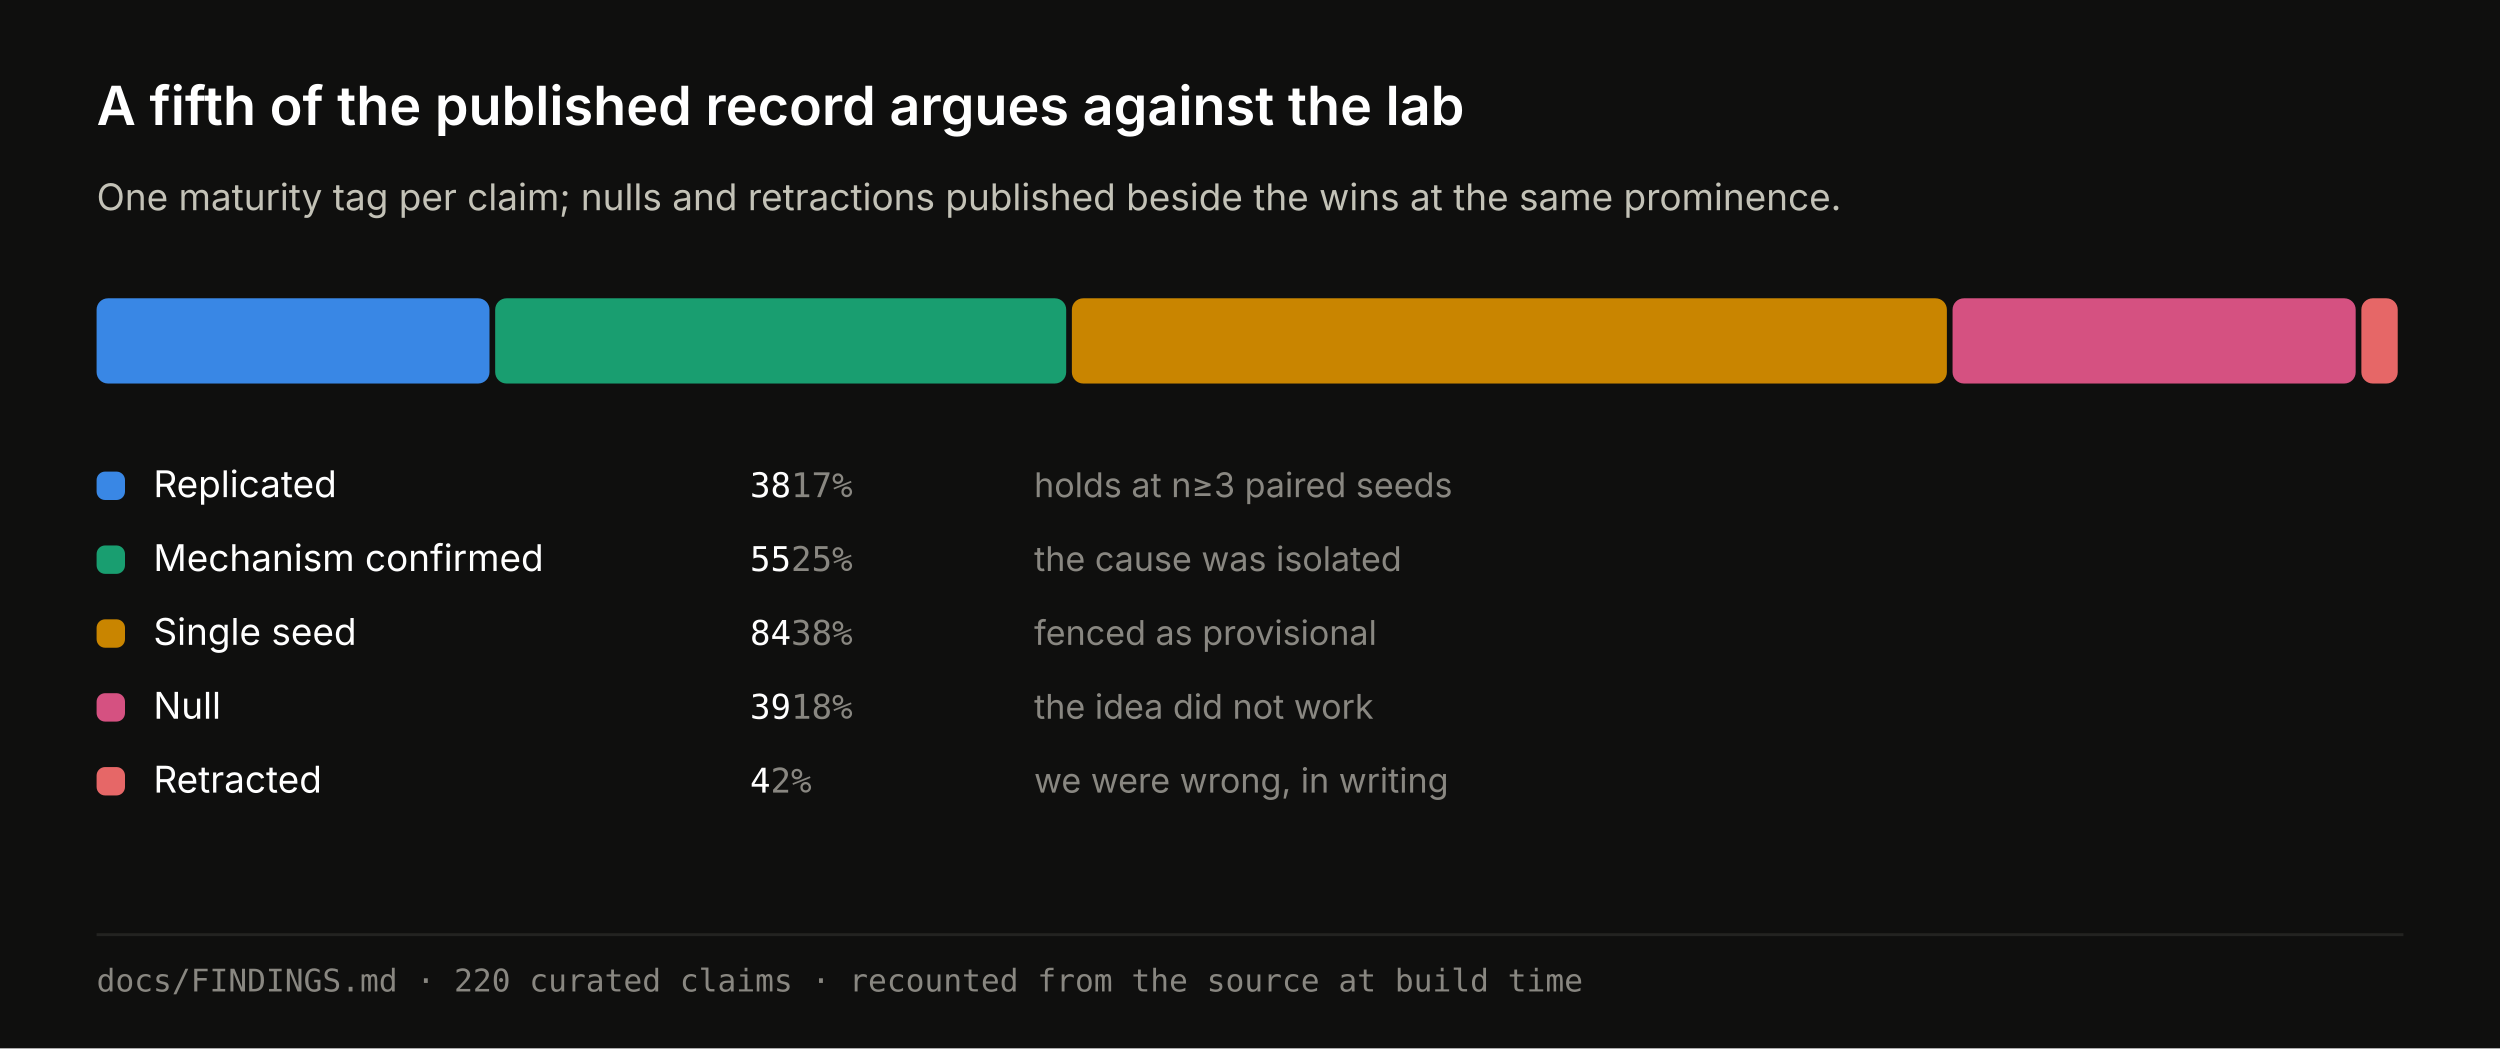
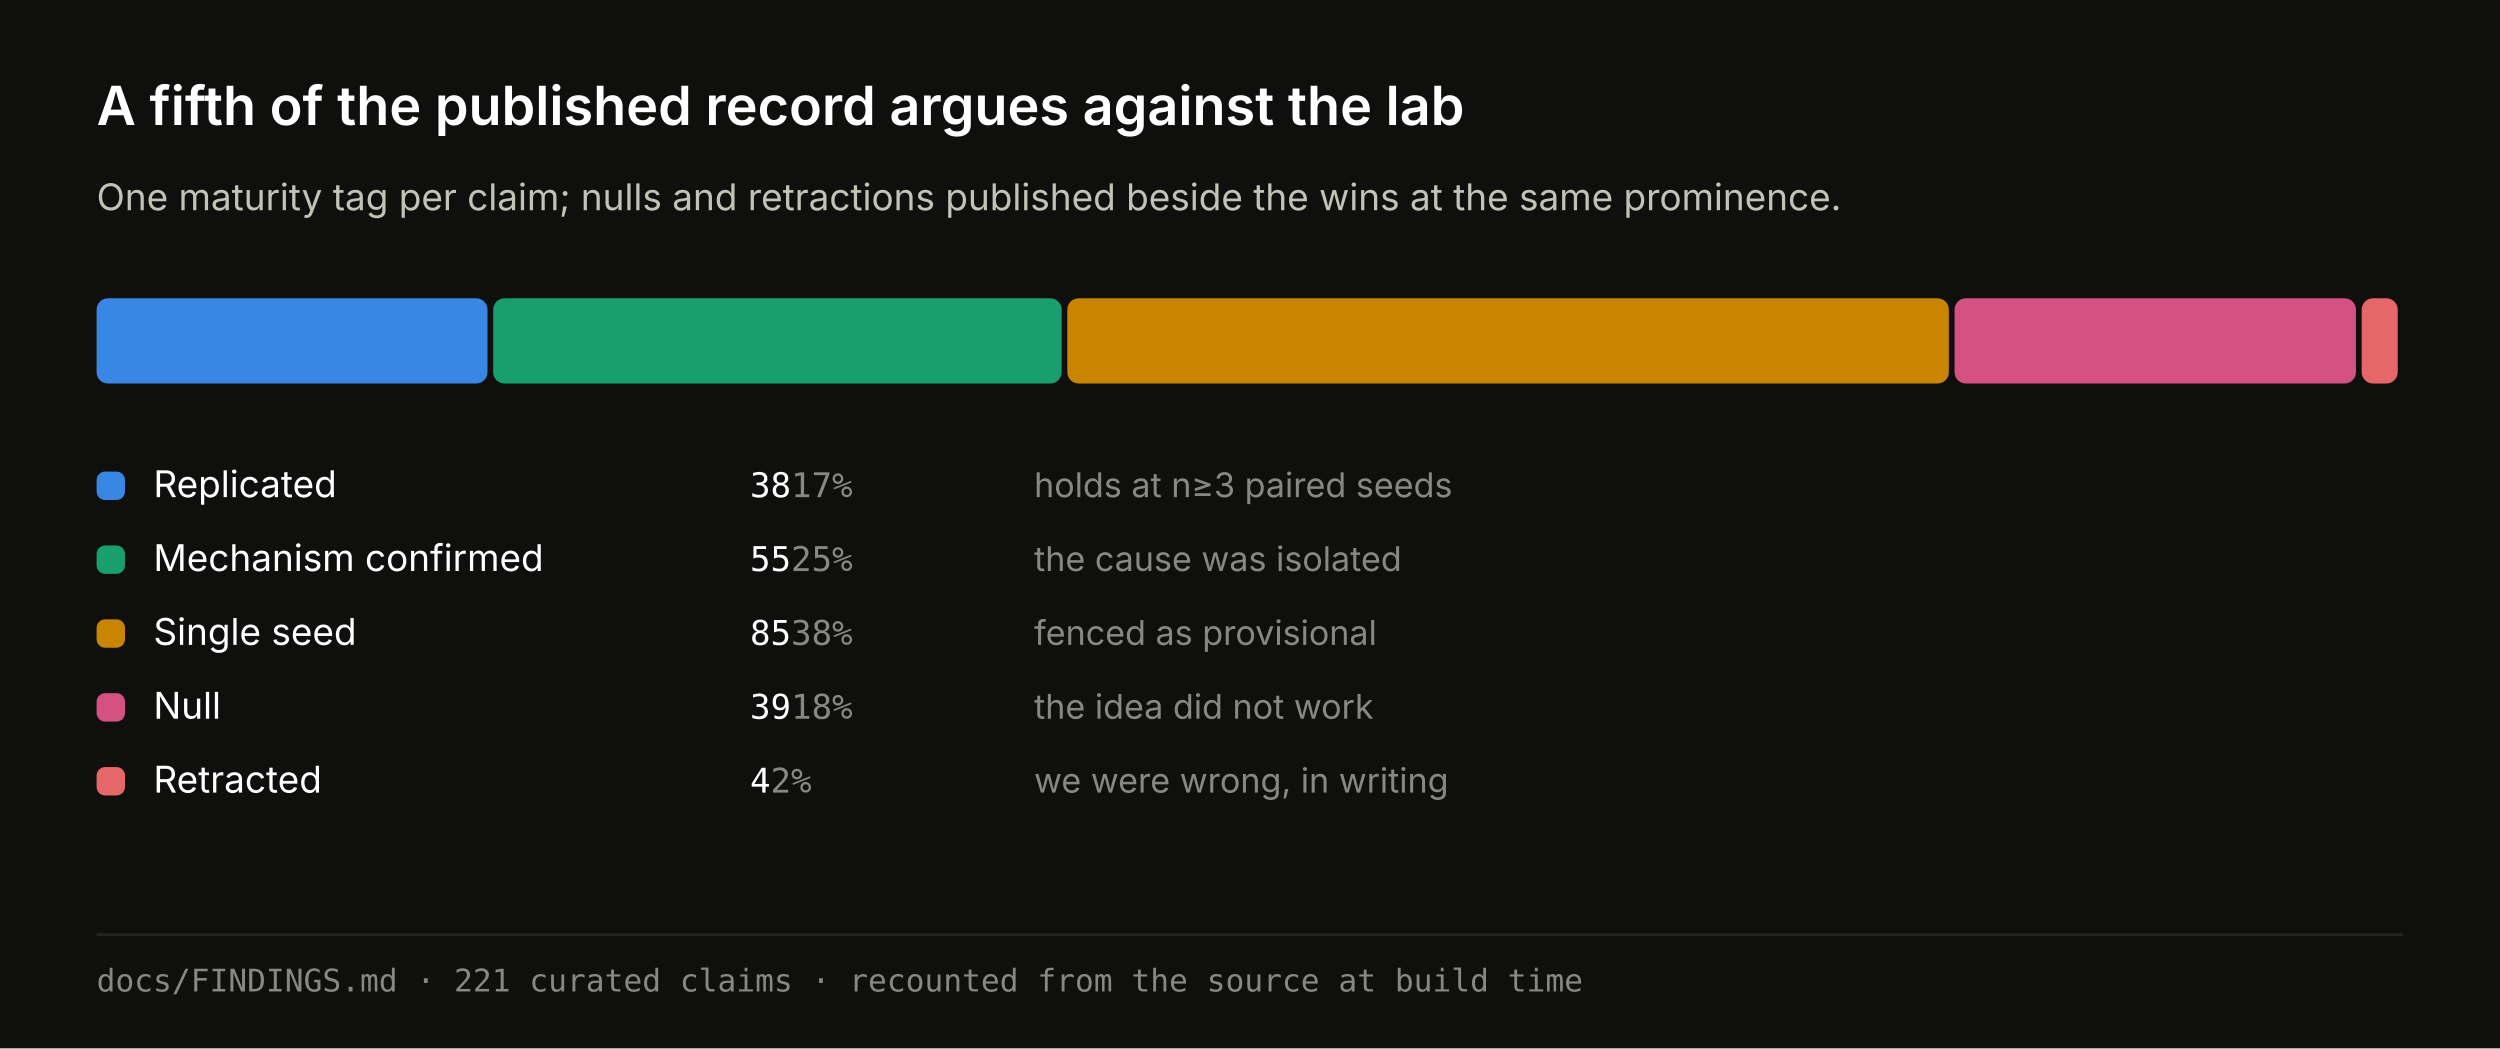
<svg xmlns="http://www.w3.org/2000/svg" width="880" height="369" viewBox="0 0 880 369" role="img">
  <rect width="880" height="369" fill="#0f0f0e" />
  <text x="34" y="44" font-family="Inter, -apple-system, BlinkMacSystemFont, 'Segoe UI', sans-serif" font-size="19" font-weight="600" fill="#ffffff">A fifth of the published record argues against the lab</text>
  <text x="34" y="74" font-family="Inter, -apple-system, BlinkMacSystemFont, 'Segoe UI', sans-serif" font-size="13" fill="#c3c2b7">One maturity tag per claim; nulls and retractions published beside the wins at the same prominence.</text>
-   <rect x="34.0" y="105" width="138.3" height="30" rx="4" fill="#3987e5" />
-   <rect x="174.3" y="105" width="201.0" height="30" rx="4" fill="#199e70" />
-   <rect x="377.3" y="105" width="308.0" height="30" rx="4" fill="#c98500" />
-   <rect x="687.3" y="105" width="141.9" height="30" rx="4" fill="#d55181" />
-   <rect x="831.2" y="105" width="12.8" height="30" rx="4" fill="#e66767" />
+   <rect x="34.0" y="105" width="137.6" height="30" rx="4" fill="#3987e5" />
+   <rect x="173.6" y="105" width="200.1" height="30" rx="4" fill="#199e70" />
+   <rect x="375.7" y="105" width="310.3" height="30" rx="4" fill="#c98500" />
+   <rect x="688.0" y="105" width="141.3" height="30" rx="4" fill="#d55181" />
+   <rect x="831.3" y="105" width="12.7" height="30" rx="4" fill="#e66767" />
  <rect x="34" y="166" width="10" height="10" rx="3" fill="#3987e5" />
  <text x="54" y="175" font-family="Inter, -apple-system, BlinkMacSystemFont, 'Segoe UI', sans-serif" font-size="13" fill="#ffffff">Replicated</text>
  <text x="264" y="175" font-family="'JetBrains Mono', ui-monospace, SFMono-Regular, Menlo, monospace" font-size="12" fill="#ffffff">38<tspan fill="#898781">  17%</tspan>
  </text>
  <text x="364" y="175" font-family="Inter, -apple-system, BlinkMacSystemFont, 'Segoe UI', sans-serif" font-size="12" fill="#898781">holds at n≥3 paired seeds</text>
  <rect x="34" y="192" width="10" height="10" rx="3" fill="#199e70" />
  <text x="54" y="201" font-family="Inter, -apple-system, BlinkMacSystemFont, 'Segoe UI', sans-serif" font-size="13" fill="#ffffff">Mechanism confirmed</text>
  <text x="264" y="201" font-family="'JetBrains Mono', ui-monospace, SFMono-Regular, Menlo, monospace" font-size="12" fill="#ffffff">55<tspan fill="#898781">  25%</tspan>
  </text>
  <text x="364" y="201" font-family="Inter, -apple-system, BlinkMacSystemFont, 'Segoe UI', sans-serif" font-size="12" fill="#898781">the cause was isolated</text>
  <rect x="34" y="218" width="10" height="10" rx="3" fill="#c98500" />
  <text x="54" y="227" font-family="Inter, -apple-system, BlinkMacSystemFont, 'Segoe UI', sans-serif" font-size="13" fill="#ffffff">Single seed</text>
-   <text x="264" y="227" font-family="'JetBrains Mono', ui-monospace, SFMono-Regular, Menlo, monospace" font-size="12" fill="#ffffff">84<tspan fill="#898781">  38%</tspan>
+   <text x="264" y="227" font-family="'JetBrains Mono', ui-monospace, SFMono-Regular, Menlo, monospace" font-size="12" fill="#ffffff">85<tspan fill="#898781">  38%</tspan>
  </text>
  <text x="364" y="227" font-family="Inter, -apple-system, BlinkMacSystemFont, 'Segoe UI', sans-serif" font-size="12" fill="#898781">fenced as provisional</text>
  <rect x="34" y="244" width="10" height="10" rx="3" fill="#d55181" />
  <text x="54" y="253" font-family="Inter, -apple-system, BlinkMacSystemFont, 'Segoe UI', sans-serif" font-size="13" fill="#ffffff">Null</text>
  <text x="264" y="253" font-family="'JetBrains Mono', ui-monospace, SFMono-Regular, Menlo, monospace" font-size="12" fill="#ffffff">39<tspan fill="#898781">  18%</tspan>
  </text>
  <text x="364" y="253" font-family="Inter, -apple-system, BlinkMacSystemFont, 'Segoe UI', sans-serif" font-size="12" fill="#898781">the idea did not work</text>
  <rect x="34" y="270" width="10" height="10" rx="3" fill="#e66767" />
  <text x="54" y="279" font-family="Inter, -apple-system, BlinkMacSystemFont, 'Segoe UI', sans-serif" font-size="13" fill="#ffffff">Retracted</text>
  <text x="264" y="279" font-family="'JetBrains Mono', ui-monospace, SFMono-Regular, Menlo, monospace" font-size="12" fill="#ffffff">4<tspan fill="#898781">  2%</tspan>
  </text>
  <text x="364" y="279" font-family="Inter, -apple-system, BlinkMacSystemFont, 'Segoe UI', sans-serif" font-size="12" fill="#898781">we were wrong, in writing</text>
  <line x1="34" y1="329" x2="846" y2="329" stroke="#232321" stroke-width="1" />
-   <text x="34" y="349" font-family="'JetBrains Mono', ui-monospace, SFMono-Regular, Menlo, monospace" font-size="11" fill="#898781">docs/FINDINGS.md · 220 curated claims · recounted from the source at build time</text>
+   <text x="34" y="349" font-family="'JetBrains Mono', ui-monospace, SFMono-Regular, Menlo, monospace" font-size="11" fill="#898781">docs/FINDINGS.md · 221 curated claims · recounted from the source at build time</text>
</svg>
